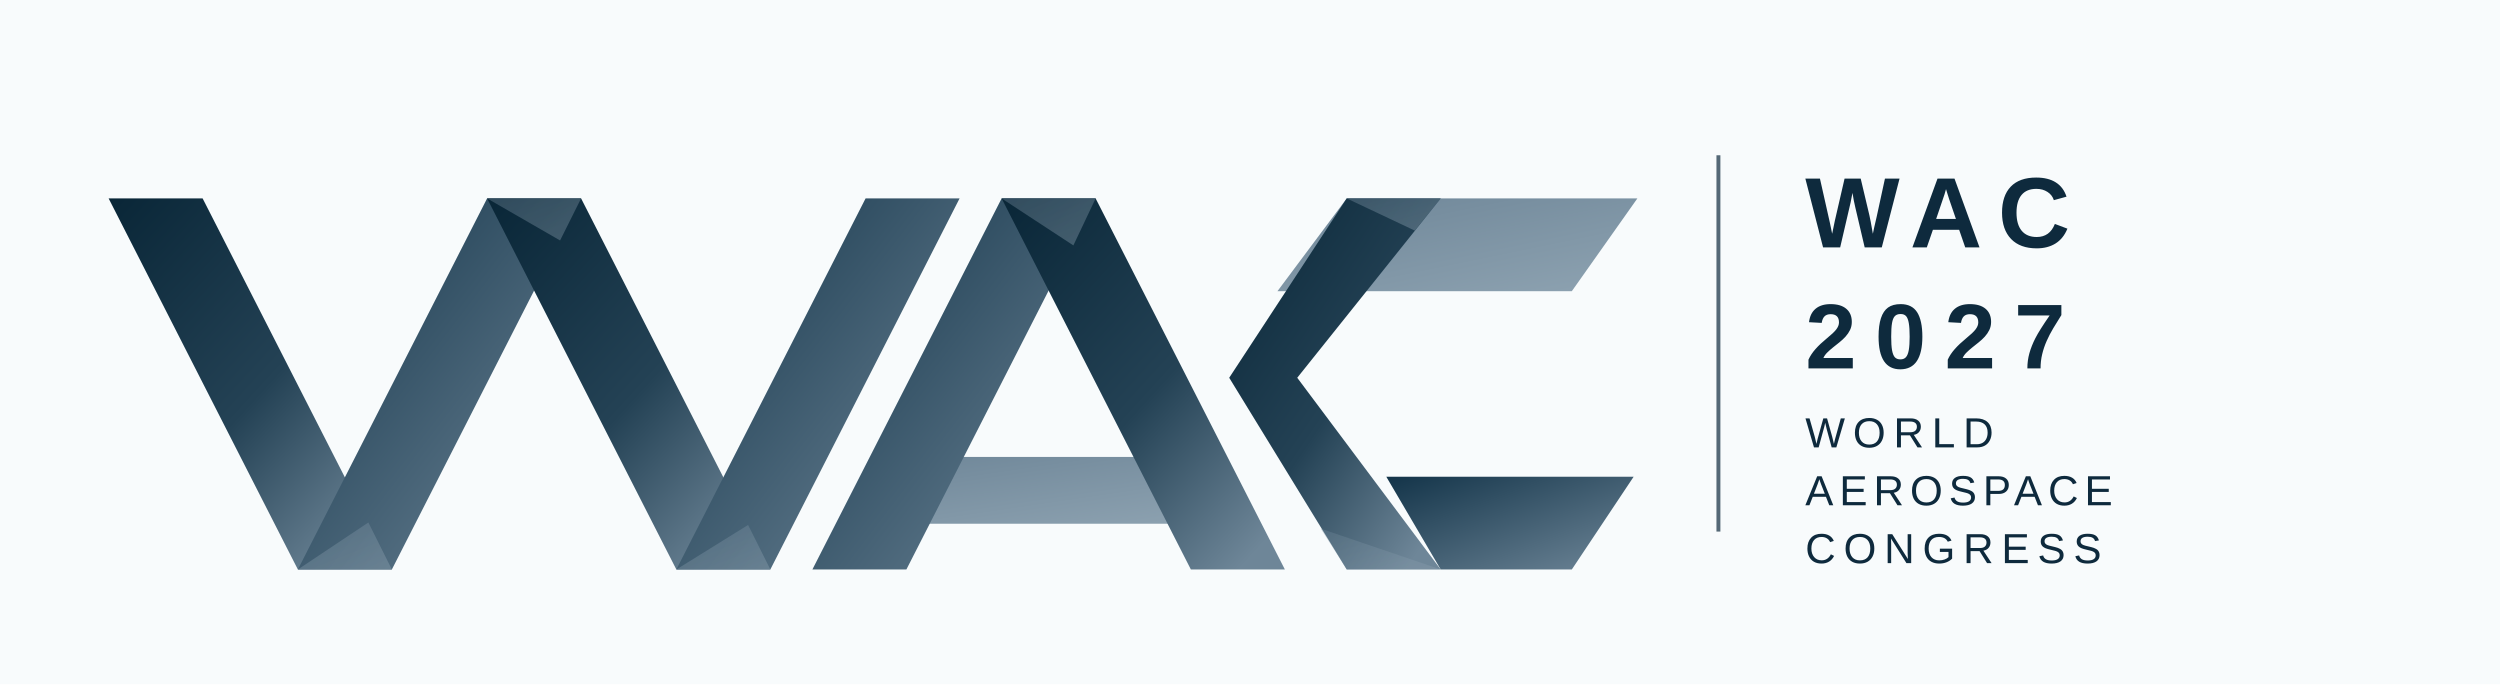
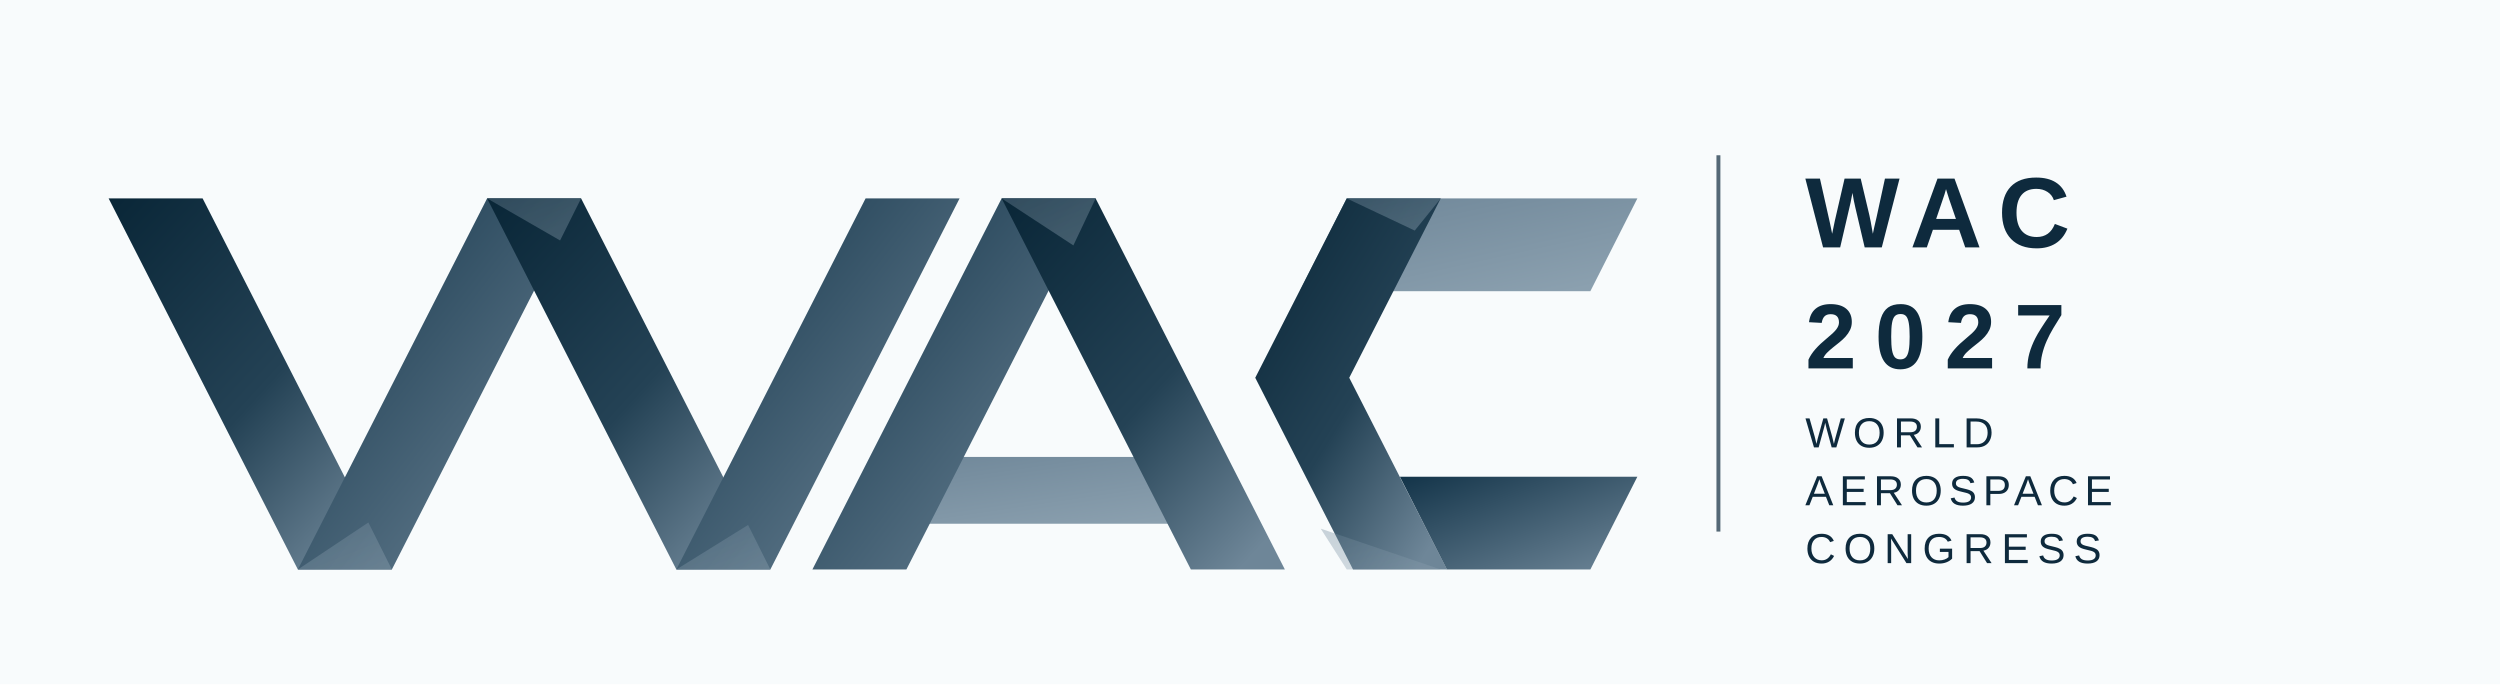
<svg xmlns="http://www.w3.org/2000/svg" viewBox="0 0 950 260" role="img" aria-labelledby="t">
  <rect width="950" height="260" fill="#f8fbfc" />
  <g transform="translate(30 66) scale(.47)">
    <defs>
      <linearGradient id="front" x1="0" y1="0" x2=".84" y2="1">
        <stop stop-color="#092637" />
        <stop offset=".57" stop-color="#244255" />
        <stop offset="1" stop-color="#6e8698" />
      </linearGradient>
      <linearGradient id="return" x1="0" y1="0" x2="1" y2="1">
        <stop stop-color="#133449" />
        <stop offset="1" stop-color="#6e8698" />
      </linearGradient>
      <linearGradient id="edge" x1="0" y1="0" x2=".8" y2="1">
        <stop stop-color="#6e8698" />
        <stop offset="1" stop-color="#8ba0af" />
      </linearGradient>
    </defs>
    <path fill="url(#front)" d="M24 20H100L253 320H177Z" />
    <path fill="url(#return)" d="M177 320H253L406 20H330Z" />
    <path fill="url(#front)" d="M330 20H406L559 320H483Z" />
    <path fill="url(#return)" d="M483 320H559L712 20H636Z" />
    <path fill="url(#edge)" opacity=".42" d="M177 320H253L234 282Z" />
    <path fill="url(#edge)" opacity=".4" d="M483 320H559L541 284Z" />
    <path fill="url(#edge)" opacity=".38" d="M330 20H406L389 54Z" />
    <path fill="url(#edge)" d="M658 229H903L926 283H631Z" />
    <path fill="url(#return)" d="M593 320H669L822 20H746Z" />
    <path fill="url(#front)" d="M746 20H822L975 320H899Z" />
    <path fill="url(#edge)" opacity=".4" d="M746 20H822L804 58Z" />
-     <path fill="url(#edge)" d="M1025 20H1260L1207 95H969Z" />
-     <path fill="url(#front)" d="M1025 20H1101L985 165L1101 320H1025L930 165Z" />
-     <path fill="url(#return)" d="M1057 245H1257L1207 320H1101Z" />
+     <path fill="url(#edge)" d="M1025 20H1260L1222 95H987Z" />
+     <path fill="url(#front)" d="M1025 20H1101L1027.05 165H951.05Z M951.05 165H1027.05L1106.1 320H1030.1Z" />
+     <path fill="url(#return)" d="M1068 245H1260L1222 320H1106Z" />
    <path fill="url(#edge)" opacity=".42" d="M1025 20H1101L1080 46Z" />
    <path fill="url(#edge)" opacity=".35" d="M1101 320H1025L1004 287Z" />
  </g>
  <path d="M653 59V202" stroke="#0E2A3D" stroke-width="1.5" opacity=".7" />
  <text x="686" y="94" fill="#0E2A3D" font-family="Arial,Helvetica,sans-serif" font-size="38" font-weight="700" letter-spacing="6">WAC</text>
  <text x="686" y="140" fill="#0E2A3D" font-family="Arial,Helvetica,sans-serif" font-size="35" font-weight="700" letter-spacing="7">2027</text>
  <text x="686" y="170" fill="#0E2A3D" font-family="Arial,Helvetica,sans-serif" font-size="16" letter-spacing="3">WORLD</text>
  <text x="686" y="192" fill="#0E2A3D" font-family="Arial,Helvetica,sans-serif" font-size="16" letter-spacing="2.3">AEROSPACE</text>
  <text x="686" y="214" fill="#0E2A3D" font-family="Arial,Helvetica,sans-serif" font-size="16" letter-spacing="3">CONGRESS</text>
</svg>
